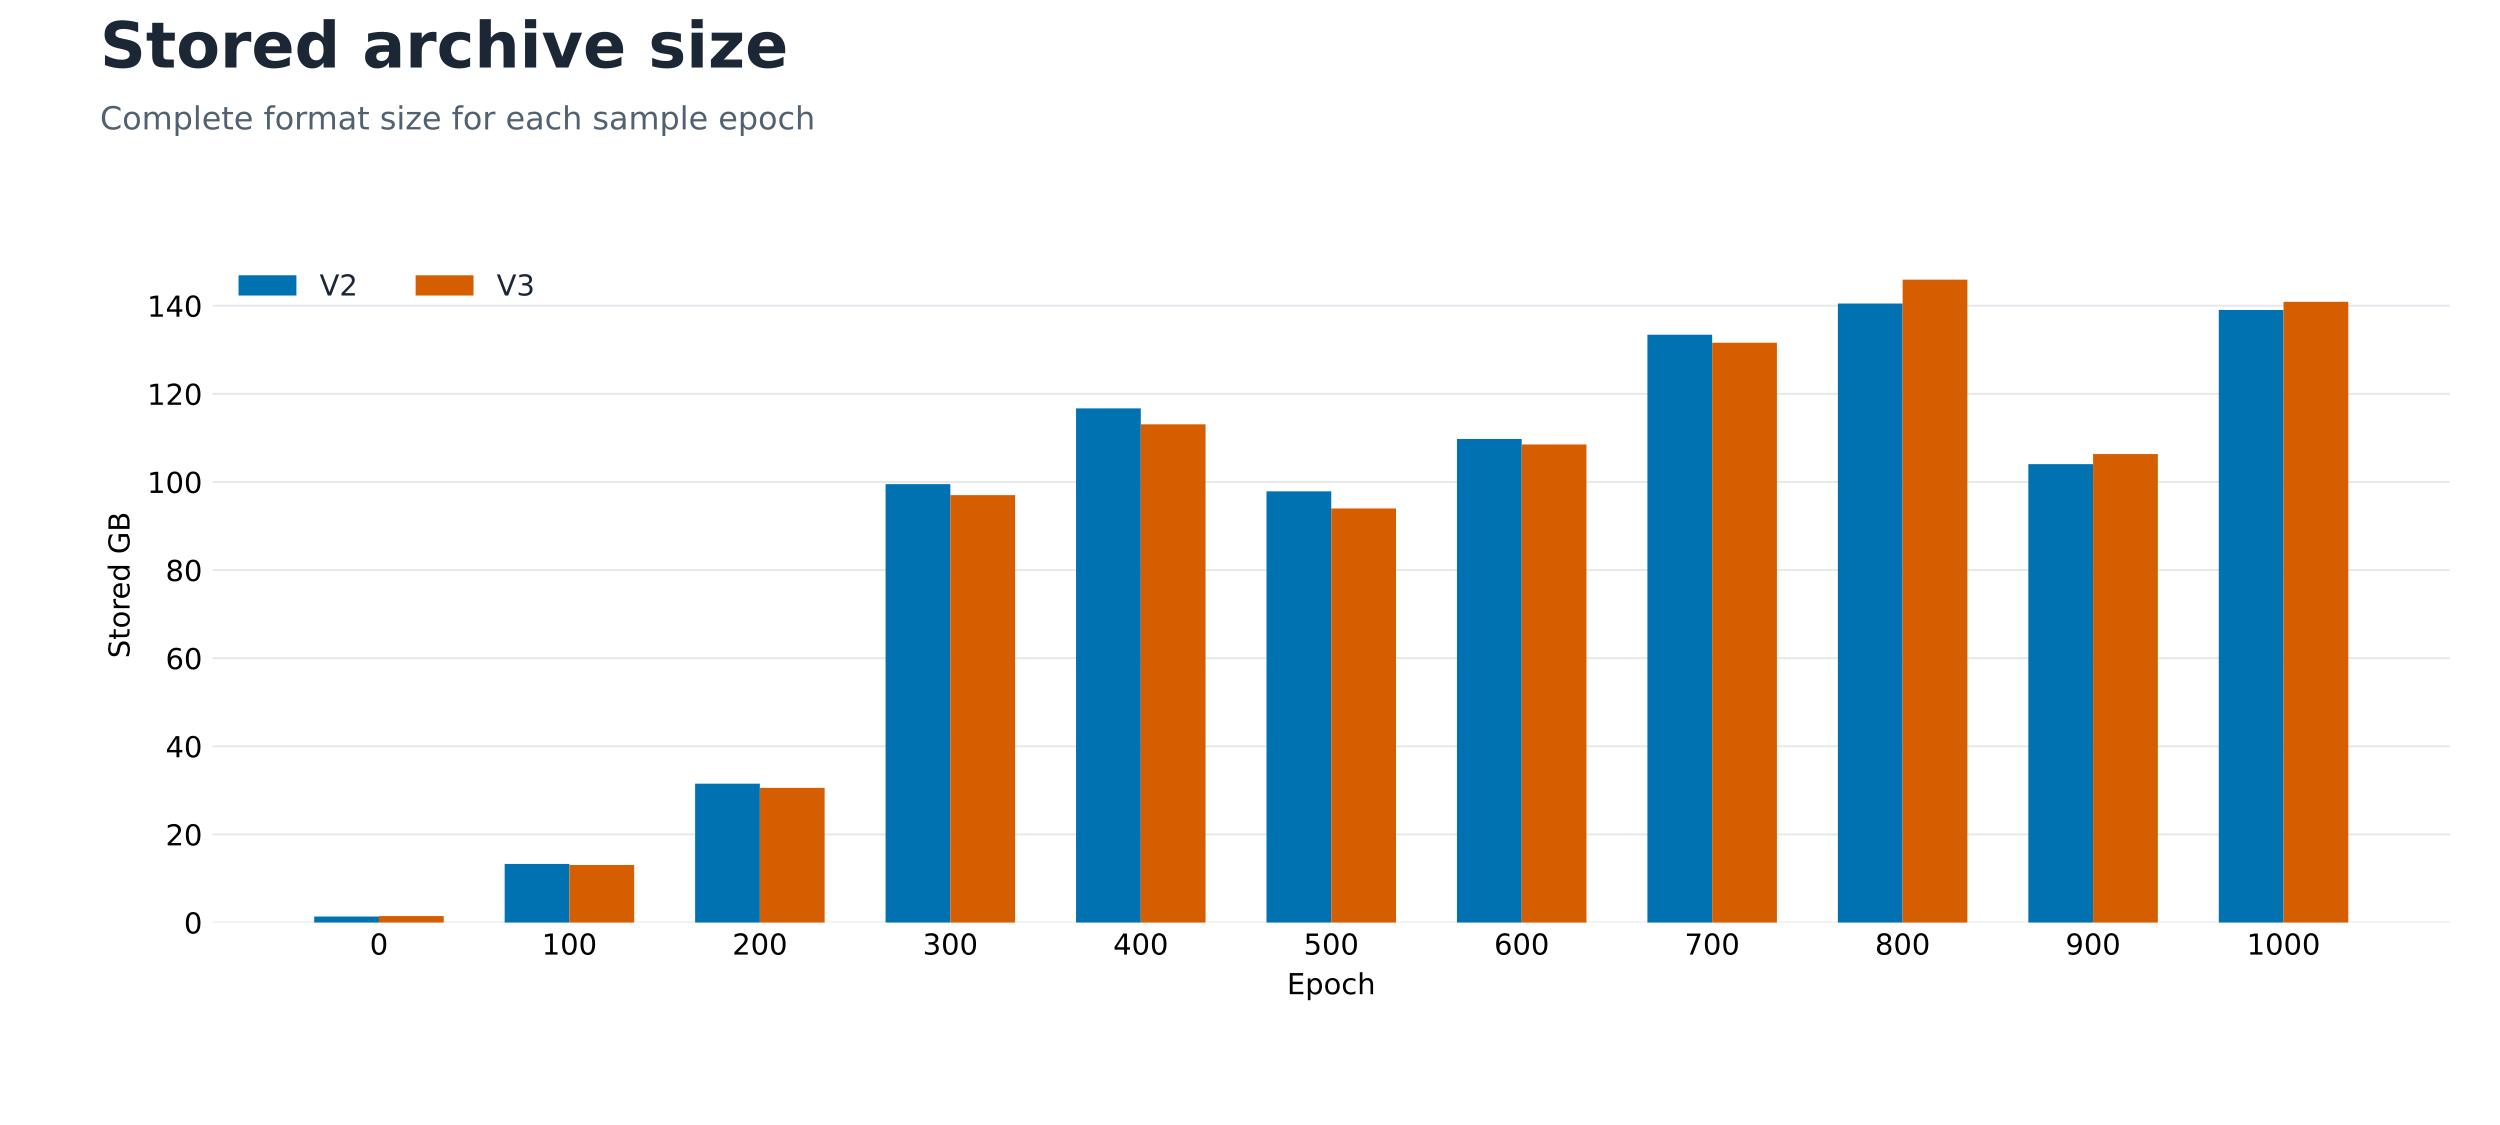
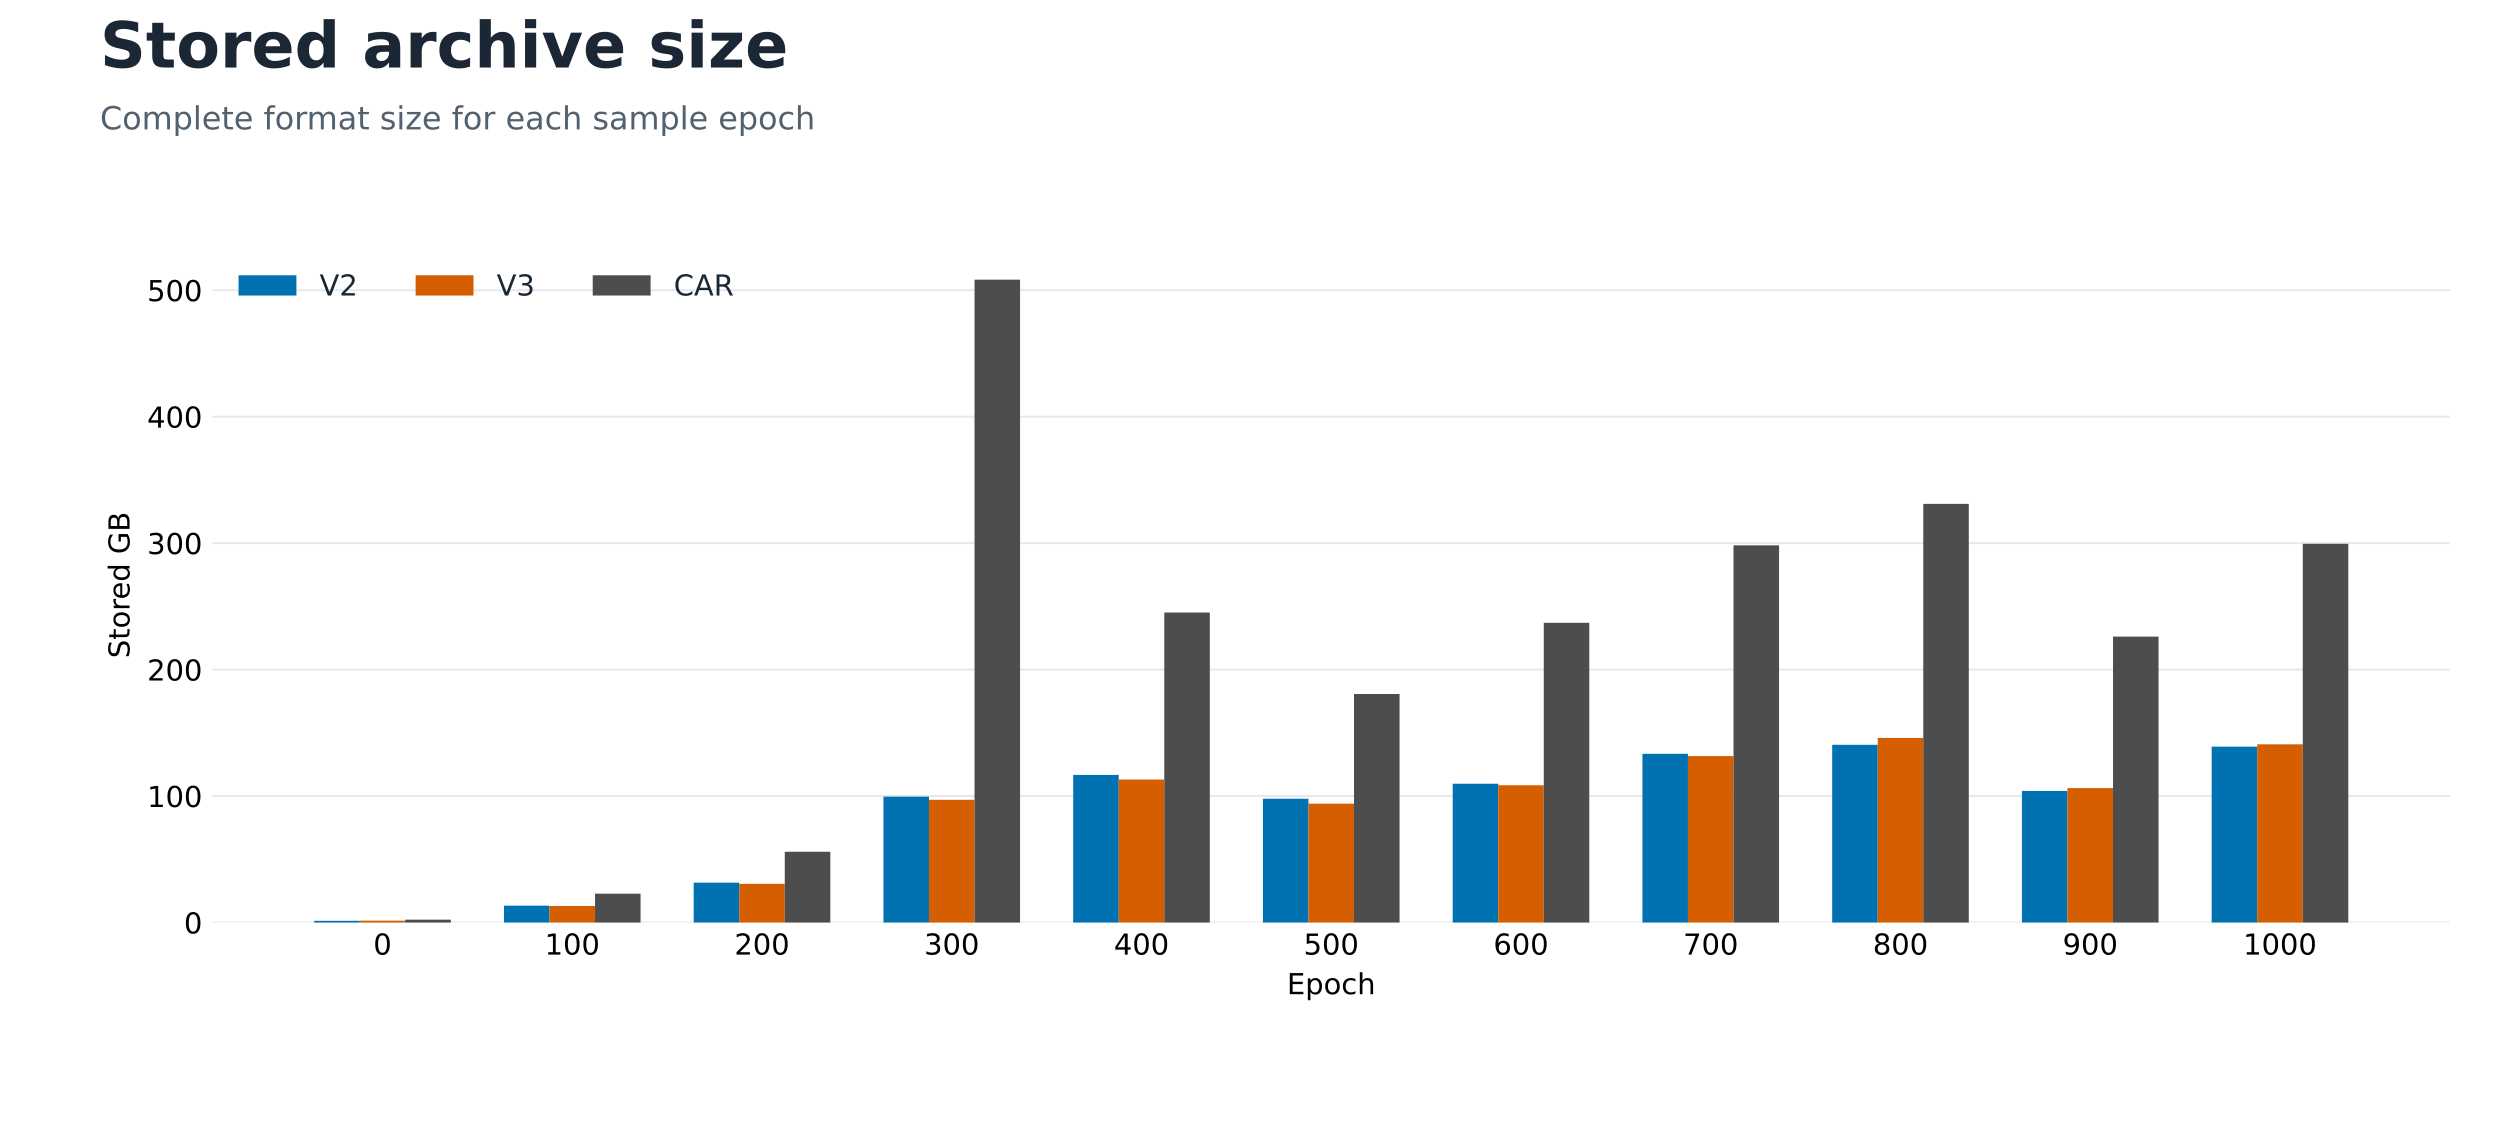
<svg xmlns="http://www.w3.org/2000/svg" width="864pt" height="388.8pt" viewBox="0 0 864 388.8" version="1.1">
  <defs>
    <style type="text/css">*{stroke-linejoin: round; stroke-linecap: butt}</style>
  </defs>
  <g id="figure_1">
    <g id="patch_1">
      <path d="M 0 388.8 L 864 388.8 L 864 0 L 0 0 z " style="fill: #ffffff" />
    </g>
    <g id="axes_1">
      <g id="patch_2">
        <path d="M 73.44 318.816 L 846.72 318.816 L 846.72 85.536 L 73.44 85.536 z " style="fill: #ffffff" />
      </g>
      <g id="matplotlib.axis_1">
        <g id="xtick_1">
          <g id="line2d_1" />
          <g id="text_1">
-             <text style="font-size: 10px; font-family: 'DejaVu Sans'; text-anchor: middle" x="130.969" y="329.914" transform="rotate(-0 130.9687 329.9144)">0</text>
+             <text style="font-size: 10px; font-family: 'DejaVu Sans'; text-anchor: middle" x="132.197" y="329.914" transform="rotate(-0 132.1967 329.9144)">0</text>
          </g>
        </g>
        <g id="xtick_2">
          <g id="line2d_2" />
          <g id="text_2">
-             <text style="font-size: 10px; font-family: 'DejaVu Sans'; text-anchor: middle" x="196.791" y="329.914" transform="rotate(-0 196.7909 329.9144)">100</text>
+             <text style="font-size: 10px; font-family: 'DejaVu Sans'; text-anchor: middle" x="197.773" y="329.914" transform="rotate(-0 197.7734 329.9144)">100</text>
          </g>
        </g>
        <g id="xtick_3">
          <g id="line2d_3" />
          <g id="text_3">
-             <text style="font-size: 10px; font-family: 'DejaVu Sans'; text-anchor: middle" x="262.613" y="329.914" transform="rotate(-0 262.6132 329.9144)">200</text>
+             <text style="font-size: 10px; font-family: 'DejaVu Sans'; text-anchor: middle" x="263.35" y="329.914" transform="rotate(-0 263.35 329.9144)">200</text>
          </g>
        </g>
        <g id="xtick_4">
          <g id="line2d_4" />
          <g id="text_4">
-             <text style="font-size: 10px; font-family: 'DejaVu Sans'; text-anchor: middle" x="328.435" y="329.914" transform="rotate(-0 328.4355 329.9144)">300</text>
+             <text style="font-size: 10px; font-family: 'DejaVu Sans'; text-anchor: middle" x="328.927" y="329.914" transform="rotate(-0 328.9267 329.9144)">300</text>
          </g>
        </g>
        <g id="xtick_5">
          <g id="line2d_5" />
          <g id="text_5">
-             <text style="font-size: 10px; font-family: 'DejaVu Sans'; text-anchor: middle" x="394.258" y="329.914" transform="rotate(-0 394.2577 329.9144)">400</text>
+             <text style="font-size: 10px; font-family: 'DejaVu Sans'; text-anchor: middle" x="394.503" y="329.914" transform="rotate(-0 394.5033 329.9144)">400</text>
          </g>
        </g>
        <g id="xtick_6">
          <g id="line2d_6" />
          <g id="text_6">
            <text style="font-size: 10px; font-family: 'DejaVu Sans'; text-anchor: middle" x="460.08" y="329.914" transform="rotate(-0 460.08 329.9144)">500</text>
          </g>
        </g>
        <g id="xtick_7">
          <g id="line2d_7" />
          <g id="text_7">
-             <text style="font-size: 10px; font-family: 'DejaVu Sans'; text-anchor: middle" x="525.902" y="329.914" transform="rotate(-0 525.9023 329.9144)">600</text>
+             <text style="font-size: 10px; font-family: 'DejaVu Sans'; text-anchor: middle" x="525.657" y="329.914" transform="rotate(-0 525.6567 329.9144)">600</text>
          </g>
        </g>
        <g id="xtick_8">
          <g id="line2d_8" />
          <g id="text_8">
-             <text style="font-size: 10px; font-family: 'DejaVu Sans'; text-anchor: middle" x="591.725" y="329.914" transform="rotate(-0 591.7245 329.9144)">700</text>
+             <text style="font-size: 10px; font-family: 'DejaVu Sans'; text-anchor: middle" x="591.233" y="329.914" transform="rotate(-0 591.2333 329.9144)">700</text>
          </g>
        </g>
        <g id="xtick_9">
          <g id="line2d_9" />
          <g id="text_9">
-             <text style="font-size: 10px; font-family: 'DejaVu Sans'; text-anchor: middle" x="657.547" y="329.914" transform="rotate(-0 657.5468 329.9144)">800</text>
+             <text style="font-size: 10px; font-family: 'DejaVu Sans'; text-anchor: middle" x="656.81" y="329.914" transform="rotate(-0 656.81 329.9144)">800</text>
          </g>
        </g>
        <g id="xtick_10">
          <g id="line2d_10" />
          <g id="text_10">
-             <text style="font-size: 10px; font-family: 'DejaVu Sans'; text-anchor: middle" x="723.369" y="329.914" transform="rotate(-0 723.3691 329.9144)">900</text>
+             <text style="font-size: 10px; font-family: 'DejaVu Sans'; text-anchor: middle" x="722.387" y="329.914" transform="rotate(-0 722.3866 329.9144)">900</text>
          </g>
        </g>
        <g id="xtick_11">
          <g id="line2d_11" />
          <g id="text_11">
-             <text style="font-size: 10px; font-family: 'DejaVu Sans'; text-anchor: middle" x="789.191" y="329.914" transform="rotate(-0 789.1913 329.9144)">1000</text>
+             <text style="font-size: 10px; font-family: 'DejaVu Sans'; text-anchor: middle" x="787.963" y="329.914" transform="rotate(-0 787.9633 329.9144)">1000</text>
          </g>
        </g>
        <g id="text_12">
          <text style="font-size: 10px; font-family: 'DejaVu Sans'; text-anchor: middle" x="460.08" y="343.593" transform="rotate(-0 460.08 343.5926)">Epoch</text>
        </g>
      </g>
      <g id="matplotlib.axis_2">
        <g id="ytick_1">
          <g id="line2d_12">
-             <path d="M 73.44 318.816 L 846.72 318.816 " clip-path="url(#p769077b5ea)" style="fill: none; stroke: #e5e9ee; stroke-width: 0.7; stroke-linecap: square" />
+             <path d="M 73.44 318.816 L 846.72 318.816 " clip-path="url(#pe2b5d85e22)" style="fill: none; stroke: #e5e9ee; stroke-width: 0.7; stroke-linecap: square" />
          </g>
          <g id="line2d_13" />
          <g id="text_13">
            <text style="font-size: 10px; font-family: 'DejaVu Sans'; text-anchor: end" x="69.94" y="322.615" transform="rotate(-0 69.94 322.6152)">0</text>
          </g>
        </g>
        <g id="ytick_2">
          <g id="line2d_14">
-             <path d="M 73.44 288.365 L 846.72 288.365 " clip-path="url(#p769077b5ea)" style="fill: none; stroke: #e5e9ee; stroke-width: 0.7; stroke-linecap: square" />
+             <path d="M 73.44 275.111 L 846.72 275.111 " clip-path="url(#pe2b5d85e22)" style="fill: none; stroke: #e5e9ee; stroke-width: 0.7; stroke-linecap: square" />
          </g>
          <g id="line2d_15" />
          <g id="text_14">
-             <text style="font-size: 10px; font-family: 'DejaVu Sans'; text-anchor: end" x="69.94" y="292.164" transform="rotate(-0 69.94 292.1644)">20</text>
+             <text style="font-size: 10px; font-family: 'DejaVu Sans'; text-anchor: end" x="69.94" y="278.91" transform="rotate(-0 69.94 278.9102)">100</text>
          </g>
        </g>
        <g id="ytick_3">
          <g id="line2d_16">
-             <path d="M 73.44 257.914 L 846.72 257.914 " clip-path="url(#p769077b5ea)" style="fill: none; stroke: #e5e9ee; stroke-width: 0.7; stroke-linecap: square" />
+             <path d="M 73.44 231.406 L 846.72 231.406 " clip-path="url(#pe2b5d85e22)" style="fill: none; stroke: #e5e9ee; stroke-width: 0.7; stroke-linecap: square" />
          </g>
          <g id="line2d_17" />
          <g id="text_15">
-             <text style="font-size: 10px; font-family: 'DejaVu Sans'; text-anchor: end" x="69.94" y="261.714" transform="rotate(-0 69.94 261.7136)">40</text>
+             <text style="font-size: 10px; font-family: 'DejaVu Sans'; text-anchor: end" x="69.94" y="235.205" transform="rotate(-0 69.94 235.2052)">200</text>
          </g>
        </g>
        <g id="ytick_4">
          <g id="line2d_18">
-             <path d="M 73.44 227.464 L 846.72 227.464 " clip-path="url(#p769077b5ea)" style="fill: none; stroke: #e5e9ee; stroke-width: 0.7; stroke-linecap: square" />
+             <path d="M 73.44 187.701 L 846.72 187.701 " clip-path="url(#pe2b5d85e22)" style="fill: none; stroke: #e5e9ee; stroke-width: 0.7; stroke-linecap: square" />
          </g>
          <g id="line2d_19" />
          <g id="text_16">
-             <text style="font-size: 10px; font-family: 'DejaVu Sans'; text-anchor: end" x="69.94" y="231.263" transform="rotate(-0 69.94 231.2628)">60</text>
+             <text style="font-size: 10px; font-family: 'DejaVu Sans'; text-anchor: end" x="69.94" y="191.5" transform="rotate(-0 69.94 191.5002)">300</text>
          </g>
        </g>
        <g id="ytick_5">
          <g id="line2d_20">
-             <path d="M 73.44 197.013 L 846.72 197.013 " clip-path="url(#p769077b5ea)" style="fill: none; stroke: #e5e9ee; stroke-width: 0.7; stroke-linecap: square" />
+             <path d="M 73.44 143.996 L 846.72 143.996 " clip-path="url(#pe2b5d85e22)" style="fill: none; stroke: #e5e9ee; stroke-width: 0.7; stroke-linecap: square" />
          </g>
          <g id="line2d_21" />
          <g id="text_17">
-             <text style="font-size: 10px; font-family: 'DejaVu Sans'; text-anchor: end" x="69.94" y="200.812" transform="rotate(-0 69.94 200.812)">80</text>
+             <text style="font-size: 10px; font-family: 'DejaVu Sans'; text-anchor: end" x="69.94" y="147.795" transform="rotate(-0 69.94 147.7951)">400</text>
          </g>
        </g>
        <g id="ytick_6">
          <g id="line2d_22">
-             <path d="M 73.44 166.562 L 846.72 166.562 " clip-path="url(#p769077b5ea)" style="fill: none; stroke: #e5e9ee; stroke-width: 0.7; stroke-linecap: square" />
+             <path d="M 73.44 100.291 L 846.72 100.291 " clip-path="url(#pe2b5d85e22)" style="fill: none; stroke: #e5e9ee; stroke-width: 0.7; stroke-linecap: square" />
          </g>
          <g id="line2d_23" />
          <g id="text_18">
-             <text style="font-size: 10px; font-family: 'DejaVu Sans'; text-anchor: end" x="69.94" y="170.361" transform="rotate(-0 69.94 170.3612)">100</text>
-           </g>
-         </g>
-         <g id="ytick_7">
-           <g id="line2d_24">
-             <path d="M 73.44 136.111 L 846.72 136.111 " clip-path="url(#p769077b5ea)" style="fill: none; stroke: #e5e9ee; stroke-width: 0.7; stroke-linecap: square" />
-           </g>
-           <g id="line2d_25" />
-           <g id="text_19">
-             <text style="font-size: 10px; font-family: 'DejaVu Sans'; text-anchor: end" x="69.94" y="139.91" transform="rotate(-0 69.94 139.9104)">120</text>
-           </g>
-         </g>
-         <g id="ytick_8">
-           <g id="line2d_26">
-             <path d="M 73.44 105.66 L 846.72 105.66 " clip-path="url(#p769077b5ea)" style="fill: none; stroke: #e5e9ee; stroke-width: 0.7; stroke-linecap: square" />
-           </g>
-           <g id="line2d_27" />
-           <g id="text_20">
-             <text style="font-size: 10px; font-family: 'DejaVu Sans'; text-anchor: end" x="69.94" y="109.46" transform="rotate(-0 69.94 109.4596)">140</text>
-           </g>
+             <text style="font-size: 10px; font-family: 'DejaVu Sans'; text-anchor: end" x="69.94" y="104.09" transform="rotate(-0 69.94 104.0901)">500</text>
+           </g>
+         </g>
+         <g id="text_19">
+           <text style="font-size: 10px; font-family: 'DejaVu Sans'; text-anchor: middle" x="44.773" y="202.176" transform="rotate(-90 44.77281 202.176)">Stored GB</text>
+         </g>
+       </g>
+       <g id="patch_3">
+         <path d="M 108.589 318.816 L 124.327 318.816 L 124.327 318.226 L 108.589 318.226 z " clip-path="url(#pe2b5d85e22)" style="fill: #0072b2" />
+       </g>
+       <g id="patch_4">
+         <path d="M 174.166 318.816 L 189.904 318.816 L 189.904 313.008 L 174.166 313.008 z " clip-path="url(#pe2b5d85e22)" style="fill: #0072b2" />
+       </g>
+       <g id="patch_5">
+         <path d="M 239.742 318.816 L 255.481 318.816 L 255.481 305.042 L 239.742 305.042 z " clip-path="url(#pe2b5d85e22)" style="fill: #0072b2" />
+       </g>
+       <g id="patch_6">
+         <path d="M 305.319 318.816 L 321.057 318.816 L 321.057 275.328 L 305.319 275.328 z " clip-path="url(#pe2b5d85e22)" style="fill: #0072b2" />
+       </g>
+       <g id="patch_7">
+         <path d="M 370.896 318.816 L 386.634 318.816 L 386.634 267.816 L 370.896 267.816 z " clip-path="url(#pe2b5d85e22)" style="fill: #0072b2" />
+       </g>
+       <g id="patch_8">
+         <path d="M 436.472 318.816 L 452.211 318.816 L 452.211 276.043 L 436.472 276.043 z " clip-path="url(#pe2b5d85e22)" style="fill: #0072b2" />
+       </g>
+       <g id="patch_9">
+         <path d="M 502.049 318.816 L 517.787 318.816 L 517.787 270.85 L 502.049 270.85 z " clip-path="url(#pe2b5d85e22)" style="fill: #0072b2" />
+       </g>
+       <g id="patch_10">
+         <path d="M 567.626 318.816 L 583.364 318.816 L 583.364 260.505 L 567.626 260.505 z " clip-path="url(#pe2b5d85e22)" style="fill: #0072b2" />
+       </g>
+       <g id="patch_11">
+         <path d="M 633.202 318.816 L 648.941 318.816 L 648.941 257.412 L 633.202 257.412 z " clip-path="url(#pe2b5d85e22)" style="fill: #0072b2" />
+       </g>
+       <g id="patch_12">
+         <path d="M 698.779 318.816 L 714.517 318.816 L 714.517 273.341 L 698.779 273.341 z " clip-path="url(#pe2b5d85e22)" style="fill: #0072b2" />
+       </g>
+       <g id="patch_13">
+         <path d="M 764.356 318.816 L 780.094 318.816 L 780.094 258.049 L 764.356 258.049 z " clip-path="url(#pe2b5d85e22)" style="fill: #0072b2" />
+       </g>
+       <g id="patch_14">
+         <path d="M 124.327 318.816 L 140.066 318.816 L 140.066 318.175 L 124.327 318.175 z " clip-path="url(#pe2b5d85e22)" style="fill: #d55e00" />
+       </g>
+       <g id="patch_15">
+         <path d="M 189.904 318.816 L 205.643 318.816 L 205.643 313.115 L 189.904 313.115 z " clip-path="url(#pe2b5d85e22)" style="fill: #d55e00" />
+       </g>
+       <g id="patch_16">
+         <path d="M 255.481 318.816 L 271.219 318.816 L 271.219 305.458 L 255.481 305.458 z " clip-path="url(#pe2b5d85e22)" style="fill: #d55e00" />
+       </g>
+       <g id="patch_17">
+         <path d="M 321.057 318.816 L 336.796 318.816 L 336.796 276.421 L 321.057 276.421 z " clip-path="url(#pe2b5d85e22)" style="fill: #d55e00" />
+       </g>
+       <g id="patch_18">
+         <path d="M 386.634 318.816 L 402.373 318.816 L 402.373 269.395 L 386.634 269.395 z " clip-path="url(#pe2b5d85e22)" style="fill: #d55e00" />
+       </g>
+       <g id="patch_19">
+         <path d="M 452.211 318.816 L 467.949 318.816 L 467.949 277.743 L 452.211 277.743 z " clip-path="url(#pe2b5d85e22)" style="fill: #d55e00" />
+       </g>
+       <g id="patch_20">
+         <path d="M 517.787 318.816 L 533.526 318.816 L 533.526 271.394 L 517.787 271.394 z " clip-path="url(#pe2b5d85e22)" style="fill: #d55e00" />
+       </g>
+       <g id="patch_21">
+         <path d="M 583.364 318.816 L 599.103 318.816 L 599.103 261.3 L 583.364 261.3 z " clip-path="url(#pe2b5d85e22)" style="fill: #d55e00" />
+       </g>
+       <g id="patch_22">
+         <path d="M 648.941 318.816 L 664.679 318.816 L 664.679 255.041 L 648.941 255.041 z " clip-path="url(#pe2b5d85e22)" style="fill: #d55e00" />
+       </g>
+       <g id="patch_23">
+         <path d="M 714.517 318.816 L 730.256 318.816 L 730.256 272.348 L 714.517 272.348 z " clip-path="url(#pe2b5d85e22)" style="fill: #d55e00" />
+       </g>
+       <g id="patch_24">
+         <path d="M 780.094 318.816 L 795.833 318.816 L 795.833 257.24 L 780.094 257.24 z " clip-path="url(#pe2b5d85e22)" style="fill: #d55e00" />
+       </g>
+       <g id="patch_25">
+         <path d="M 140.066 318.816 L 155.804 318.816 L 155.804 317.837 L 140.066 317.837 z " clip-path="url(#pe2b5d85e22)" style="fill: #4d4d4d" />
+       </g>
+       <g id="patch_26">
+         <path d="M 205.643 318.816 L 221.381 318.816 L 221.381 308.844 L 205.643 308.844 z " clip-path="url(#pe2b5d85e22)" style="fill: #4d4d4d" />
+       </g>
+       <g id="patch_27">
+         <path d="M 271.219 318.816 L 286.958 318.816 L 286.958 294.365 L 271.219 294.365 z " clip-path="url(#pe2b5d85e22)" style="fill: #4d4d4d" />
+       </g>
+       <g id="patch_28">
+         <path d="M 336.796 318.816 L 352.534 318.816 L 352.534 96.645 L 336.796 96.645 z " clip-path="url(#pe2b5d85e22)" style="fill: #4d4d4d" />
+       </g>
+       <g id="patch_29">
+         <path d="M 402.373 318.816 L 418.111 318.816 L 418.111 211.685 L 402.373 211.685 z " clip-path="url(#pe2b5d85e22)" style="fill: #4d4d4d" />
+       </g>
+       <g id="patch_30">
+         <path d="M 467.949 318.816 L 483.688 318.816 L 483.688 239.842 L 467.949 239.842 z " clip-path="url(#pe2b5d85e22)" style="fill: #4d4d4d" />
+       </g>
+       <g id="patch_31">
+         <path d="M 533.526 318.816 L 549.264 318.816 L 549.264 215.233 L 533.526 215.233 z " clip-path="url(#pe2b5d85e22)" style="fill: #4d4d4d" />
+       </g>
+       <g id="patch_32">
+         <path d="M 599.103 318.816 L 614.841 318.816 L 614.841 188.466 L 599.103 188.466 z " clip-path="url(#pe2b5d85e22)" style="fill: #4d4d4d" />
+       </g>
+       <g id="patch_33">
+         <path d="M 664.679 318.816 L 680.418 318.816 L 680.418 174.127 L 664.679 174.127 z " clip-path="url(#pe2b5d85e22)" style="fill: #4d4d4d" />
+       </g>
+       <g id="patch_34">
+         <path d="M 730.256 318.816 L 745.994 318.816 L 745.994 220.01 L 730.256 220.01 z " clip-path="url(#pe2b5d85e22)" style="fill: #4d4d4d" />
+       </g>
+       <g id="patch_35">
+         <path d="M 795.833 318.816 L 811.571 318.816 L 811.571 187.944 L 795.833 187.944 z " clip-path="url(#pe2b5d85e22)" style="fill: #4d4d4d" />
+       </g>
+       <g id="legend_1">
+         <g id="patch_36">
+           <path d="M 82.44 102.134 L 102.44 102.134 L 102.44 95.134 L 82.44 95.134 z " style="fill: #0072b2" />
+         </g>
+         <g id="text_20">
+           <text style="font-size: 10px; font-family: 'DejaVu Sans'; text-anchor: start; fill: #1c2735" x="110.44" y="102.134" transform="rotate(-0 110.44 102.1344)">V2</text>
+         </g>
+         <g id="patch_37">
+           <path d="M 143.643 102.134 L 163.643 102.134 L 163.643 95.134 L 143.643 95.134 z " style="fill: #d55e00" />
        </g>
        <g id="text_21">
-           <text style="font-size: 10px; font-family: 'DejaVu Sans'; text-anchor: middle" x="44.773" y="202.176" transform="rotate(-90 44.77281 202.176)">Stored GB</text>
-         </g>
-       </g>
-       <g id="patch_3">
-         <path d="M 108.589 318.816 L 130.969 318.816 L 130.969 316.762 L 108.589 316.762 z " clip-path="url(#p769077b5ea)" style="fill: #0072b2" />
-       </g>
-       <g id="patch_4">
-         <path d="M 174.411 318.816 L 196.791 318.816 L 196.791 298.581 L 174.411 298.581 z " clip-path="url(#p769077b5ea)" style="fill: #0072b2" />
-       </g>
-       <g id="patch_5">
-         <path d="M 240.234 318.816 L 262.613 318.816 L 262.613 270.833 L 240.234 270.833 z " clip-path="url(#p769077b5ea)" style="fill: #0072b2" />
-       </g>
-       <g id="patch_6">
-         <path d="M 306.056 318.816 L 328.435 318.816 L 328.435 167.317 L 306.056 167.317 z " clip-path="url(#p769077b5ea)" style="fill: #0072b2" />
-       </g>
-       <g id="patch_7">
-         <path d="M 371.878 318.816 L 394.258 318.816 L 394.258 141.147 L 371.878 141.147 z " clip-path="url(#p769077b5ea)" style="fill: #0072b2" />
-       </g>
-       <g id="patch_8">
-         <path d="M 437.7 318.816 L 460.08 318.816 L 460.08 169.807 L 437.7 169.807 z " clip-path="url(#p769077b5ea)" style="fill: #0072b2" />
-       </g>
-       <g id="patch_9">
-         <path d="M 503.523 318.816 L 525.902 318.816 L 525.902 151.719 L 503.523 151.719 z " clip-path="url(#p769077b5ea)" style="fill: #0072b2" />
-       </g>
-       <g id="patch_10">
-         <path d="M 569.345 318.816 L 591.725 318.816 L 591.725 115.678 L 569.345 115.678 z " clip-path="url(#p769077b5ea)" style="fill: #0072b2" />
-       </g>
-       <g id="patch_11">
-         <path d="M 635.167 318.816 L 657.547 318.816 L 657.547 104.905 L 635.167 104.905 z " clip-path="url(#p769077b5ea)" style="fill: #0072b2" />
-       </g>
-       <g id="patch_12">
-         <path d="M 700.989 318.816 L 723.369 318.816 L 723.369 160.398 L 700.989 160.398 z " clip-path="url(#p769077b5ea)" style="fill: #0072b2" />
-       </g>
-       <g id="patch_13">
-         <path d="M 766.812 318.816 L 789.191 318.816 L 789.191 107.125 L 766.812 107.125 z " clip-path="url(#p769077b5ea)" style="fill: #0072b2" />
-       </g>
-       <g id="patch_14">
-         <path d="M 130.969 318.816 L 153.348 318.816 L 153.348 316.582 L 130.969 316.582 z " clip-path="url(#p769077b5ea)" style="fill: #d55e00" />
-       </g>
-       <g id="patch_15">
-         <path d="M 196.791 318.816 L 219.171 318.816 L 219.171 298.955 L 196.791 298.955 z " clip-path="url(#p769077b5ea)" style="fill: #d55e00" />
-       </g>
-       <g id="patch_16">
-         <path d="M 262.613 318.816 L 284.993 318.816 L 284.993 272.281 L 262.613 272.281 z " clip-path="url(#p769077b5ea)" style="fill: #d55e00" />
-       </g>
-       <g id="patch_17">
-         <path d="M 328.435 318.816 L 350.815 318.816 L 350.815 171.124 L 328.435 171.124 z " clip-path="url(#p769077b5ea)" style="fill: #d55e00" />
-       </g>
-       <g id="patch_18">
-         <path d="M 394.258 318.816 L 416.637 318.816 L 416.637 146.649 L 394.258 146.649 z " clip-path="url(#p769077b5ea)" style="fill: #d55e00" />
-       </g>
-       <g id="patch_19">
-         <path d="M 460.08 318.816 L 482.46 318.816 L 482.46 175.732 L 460.08 175.732 z " clip-path="url(#p769077b5ea)" style="fill: #d55e00" />
-       </g>
-       <g id="patch_20">
-         <path d="M 525.902 318.816 L 548.282 318.816 L 548.282 153.613 L 525.902 153.613 z " clip-path="url(#p769077b5ea)" style="fill: #d55e00" />
-       </g>
-       <g id="patch_21">
-         <path d="M 591.725 318.816 L 614.104 318.816 L 614.104 118.448 L 591.725 118.448 z " clip-path="url(#p769077b5ea)" style="fill: #d55e00" />
-       </g>
-       <g id="patch_22">
-         <path d="M 657.547 318.816 L 679.926 318.816 L 679.926 96.645 L 657.547 96.645 z " clip-path="url(#p769077b5ea)" style="fill: #d55e00" />
-       </g>
-       <g id="patch_23">
-         <path d="M 723.369 318.816 L 745.749 318.816 L 745.749 156.936 L 723.369 156.936 z " clip-path="url(#p769077b5ea)" style="fill: #d55e00" />
-       </g>
-       <g id="patch_24">
-         <path d="M 789.191 318.816 L 811.571 318.816 L 811.571 104.307 L 789.191 104.307 z " clip-path="url(#p769077b5ea)" style="fill: #d55e00" />
-       </g>
-       <g id="legend_1">
-         <g id="patch_25">
-           <path d="M 82.44 102.134 L 102.44 102.134 L 102.44 95.134 L 82.44 95.134 z " style="fill: #0072b2" />
+           <text style="font-size: 10px; font-family: 'DejaVu Sans'; text-anchor: start; fill: #1c2735" x="171.643" y="102.134" transform="rotate(-0 171.6431 102.1344)">V3</text>
+         </g>
+         <g id="patch_38">
+           <path d="M 204.846 102.134 L 224.846 102.134 L 224.846 95.134 L 204.846 95.134 z " style="fill: #4d4d4d" />
        </g>
        <g id="text_22">
-           <text style="font-size: 10px; font-family: 'DejaVu Sans'; text-anchor: start; fill: #1c2735" x="110.44" y="102.134" transform="rotate(-0 110.44 102.1344)">V2</text>
-         </g>
-         <g id="patch_26">
-           <path d="M 143.643 102.134 L 163.643 102.134 L 163.643 95.134 L 143.643 95.134 z " style="fill: #d55e00" />
-         </g>
-         <g id="text_23">
-           <text style="font-size: 10px; font-family: 'DejaVu Sans'; text-anchor: start; fill: #1c2735" x="171.643" y="102.134" transform="rotate(-0 171.6431 102.1344)">V3</text>
-         </g>
-       </g>
+           <text style="font-size: 10px; font-family: 'DejaVu Sans'; text-anchor: start; fill: #1c2735" x="232.846" y="102.134" transform="rotate(-0 232.8462 102.1344)">CAR</text>
+         </g>
+       </g>
+     </g>
+     <g id="text_23">
+       <text style="font-weight: 700; font-size: 22px; font-family: 'DejaVu Sans'; text-anchor: start; fill: #1c2735" x="34.56" y="23.328" transform="rotate(-0 34.56 23.328)">Stored archive size</text>
    </g>
    <g id="text_24">
-       <text style="font-weight: 700; font-size: 22px; font-family: 'DejaVu Sans'; text-anchor: start; fill: #1c2735" x="34.56" y="23.328" transform="rotate(-0 34.56 23.328)">Stored archive size</text>
-     </g>
-     <g id="text_25">
      <text style="font-size: 11px; font-family: 'DejaVu Sans'; text-anchor: start; fill: #526170" x="34.56" y="44.712" transform="rotate(-0 34.56 44.712)">Complete format size for each sample epoch</text>
    </g>
  </g>
  <defs>
-     <clipPath id="p769077b5ea">
+     <clipPath id="pe2b5d85e22">
      <rect x="73.44" y="85.536" width="773.28" height="233.28" />
    </clipPath>
  </defs>
</svg>
